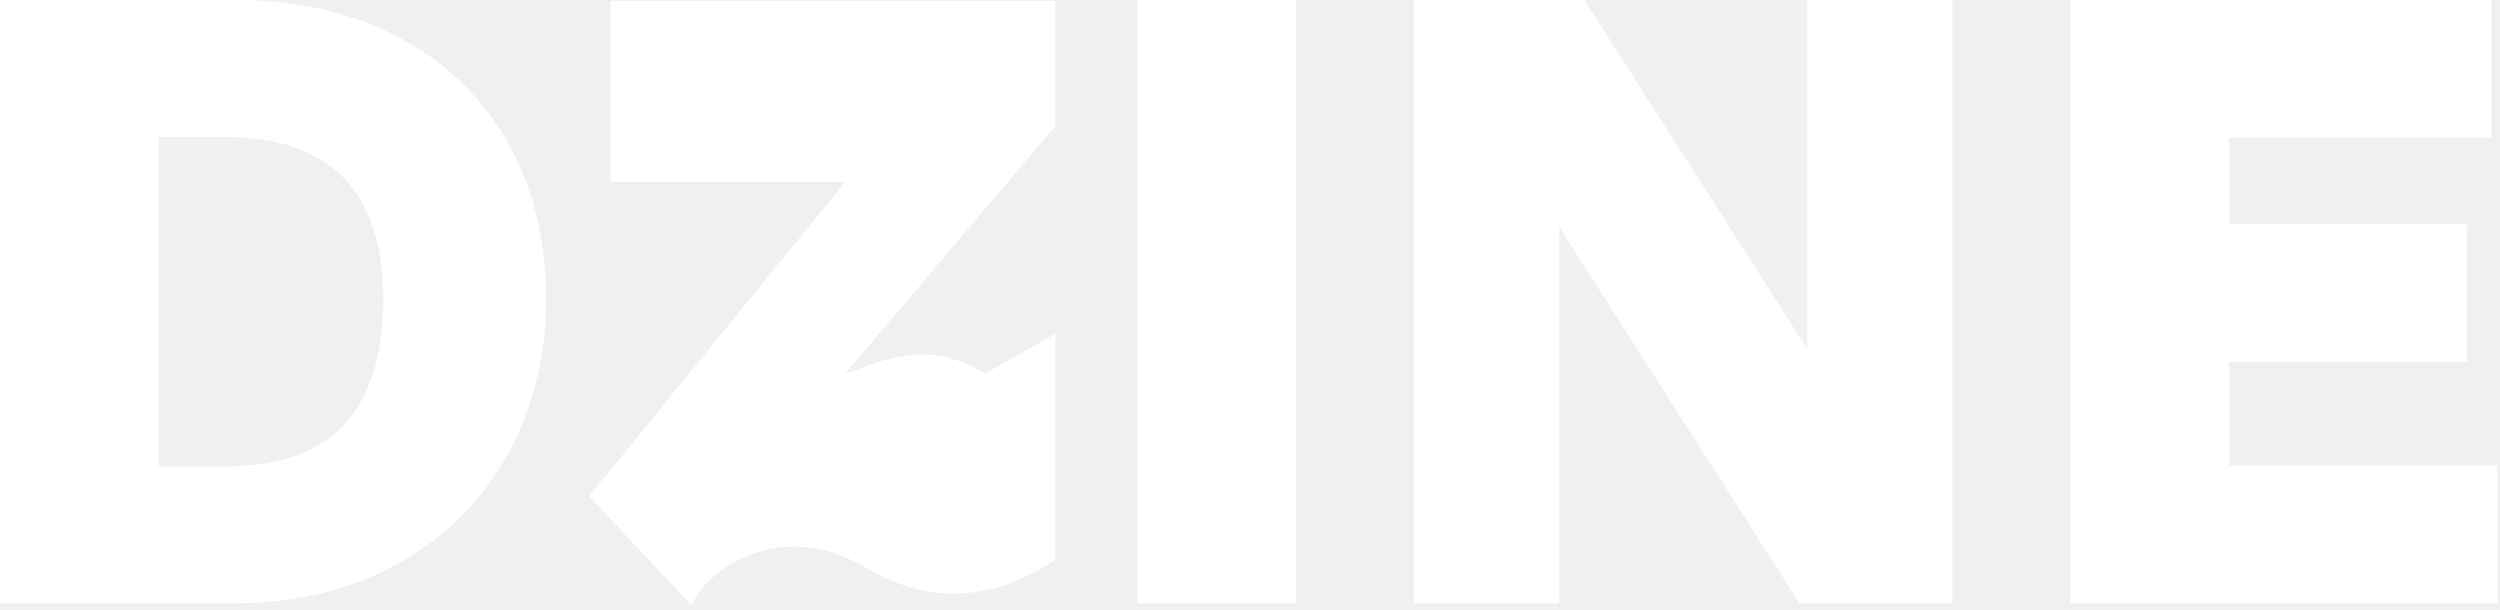
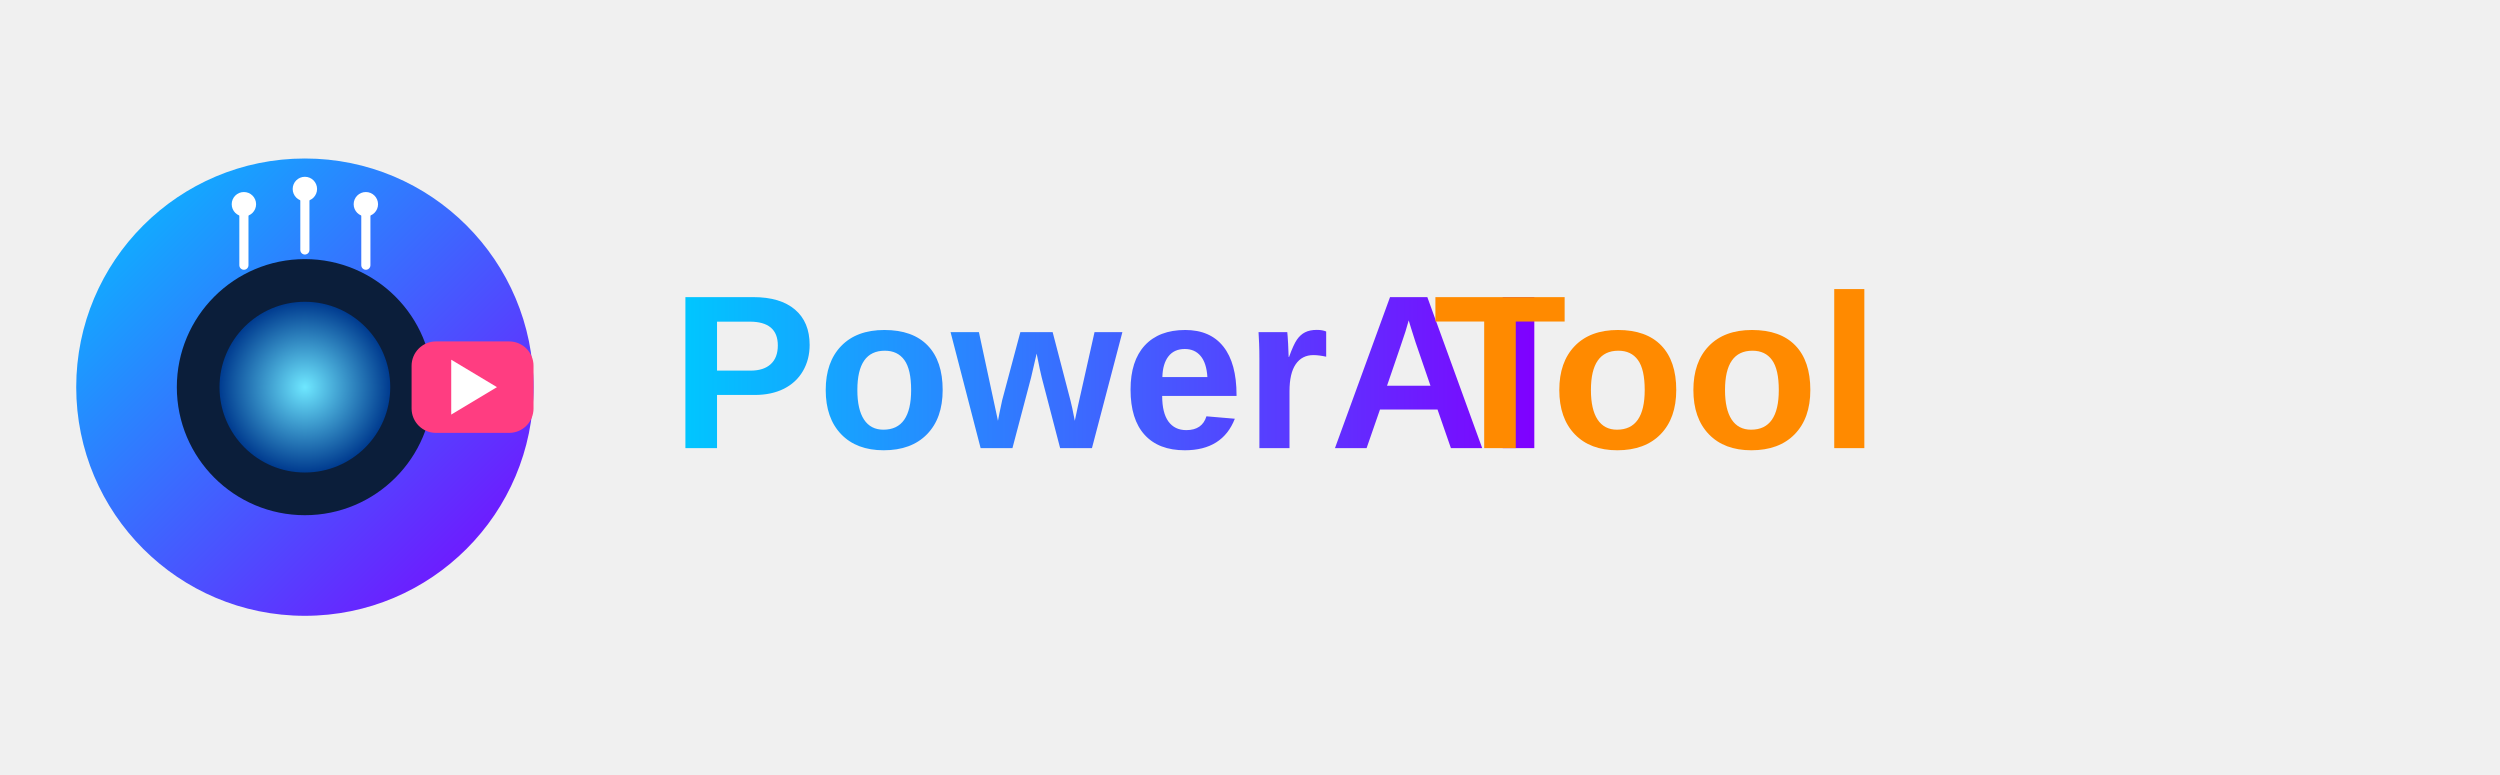
- <svg xmlns="http://www.w3.org/2000/svg" width="488" height="119" viewBox="0 0 488 119" fill="none">
-   <path d="M487.447 90.869V117.769H404.123V0H486.299V26.9H435.124V43.794H481.542V70.694H435.124V90.869H487.447Z" fill="white" />
-   <path d="M351.267 117.769L304.356 44.286V117.769H275.98V0H309.277L352.743 68.07V0H381.119V117.769H351.267Z" fill="white" />
-   <path d="M253 117.769H222V0H253V117.769Z" fill="white" />
-   <path d="M45.926 117.769H0V0H45.926C83.16 0 106.615 23.947 106.615 58.228C106.615 92.509 82.34 117.769 45.926 117.769ZM31 26.736V91.033H44.122C64.625 91.033 74.795 80.371 74.795 58.228C74.795 37.397 64.297 26.736 44.122 26.736H31Z" fill="white" />
-   <path d="M119.208 0.165V35.513H164.971L115 96.853L134.988 118.165C137.969 111.061 152.347 100.907 169.179 110.888C186.012 120.868 199.337 113.487 206 109.328V65.143L192.324 72.941C180.12 65.455 170.757 71.208 164.971 72.941L206 24.597V0.165L119.208 0.165Z" fill="white" />
+ <svg xmlns="http://www.w3.org/2000/svg" width="720" height="223" viewBox="0 0 820 240" fill="none">
+   <g transform="translate(20,40)">
+     <circle cx="80" cy="80" r="75" fill="url(#grad1)" />
+     <circle cx="80" cy="80" r="42" fill="#0B1E3A" />
+     <circle cx="80" cy="80" r="28" fill="url(#grad2)" />
+     <path d="M60 40 L60 20 M100 40 L100 20 M80 35 L80 15" stroke="#ffffff" stroke-width="3" stroke-linecap="round" />
+     <circle cx="60" cy="20" r="4" fill="#ffffff" />
+     <circle cx="100" cy="20" r="4" fill="#ffffff" />
+     <circle cx="80" cy="15" r="4" fill="#ffffff" />
+     <rect x="115" y="65" rx="8" ry="8" width="40" height="30" fill="#FF3D81" />
+     <polygon points="128,71 128,89 143,80" fill="white" />
+   </g>
+   <text x="220" y="140" font-size="72" font-weight="800" font-family="Poppins, Arial, sans-serif" fill="url(#textGrad)">
+     PowerAI
+   </text>
+   <text x="470" y="140" font-size="72" font-weight="800" font-family="Poppins, Arial, sans-serif" fill="#FF8A00">
+     Tool
+   </text>
+   <defs>
+     <linearGradient id="grad1" x1="0" y1="0" x2="1" y2="1">
+       <stop offset="0%" stop-color="#00C6FF" />
+       <stop offset="100%" stop-color="#7F00FF" />
+     </linearGradient>
+     <radialGradient id="grad2">
+       <stop offset="0%" stop-color="#6EE7FF" />
+       <stop offset="100%" stop-color="#003B8F" />
+     </radialGradient>
+     <linearGradient id="textGrad" x1="0" y1="0" x2="1" y2="0">
+       <stop offset="0%" stop-color="#00C6FF" />
+       <stop offset="100%" stop-color="#7F00FF" />
+     </linearGradient>
+   </defs>
</svg>
